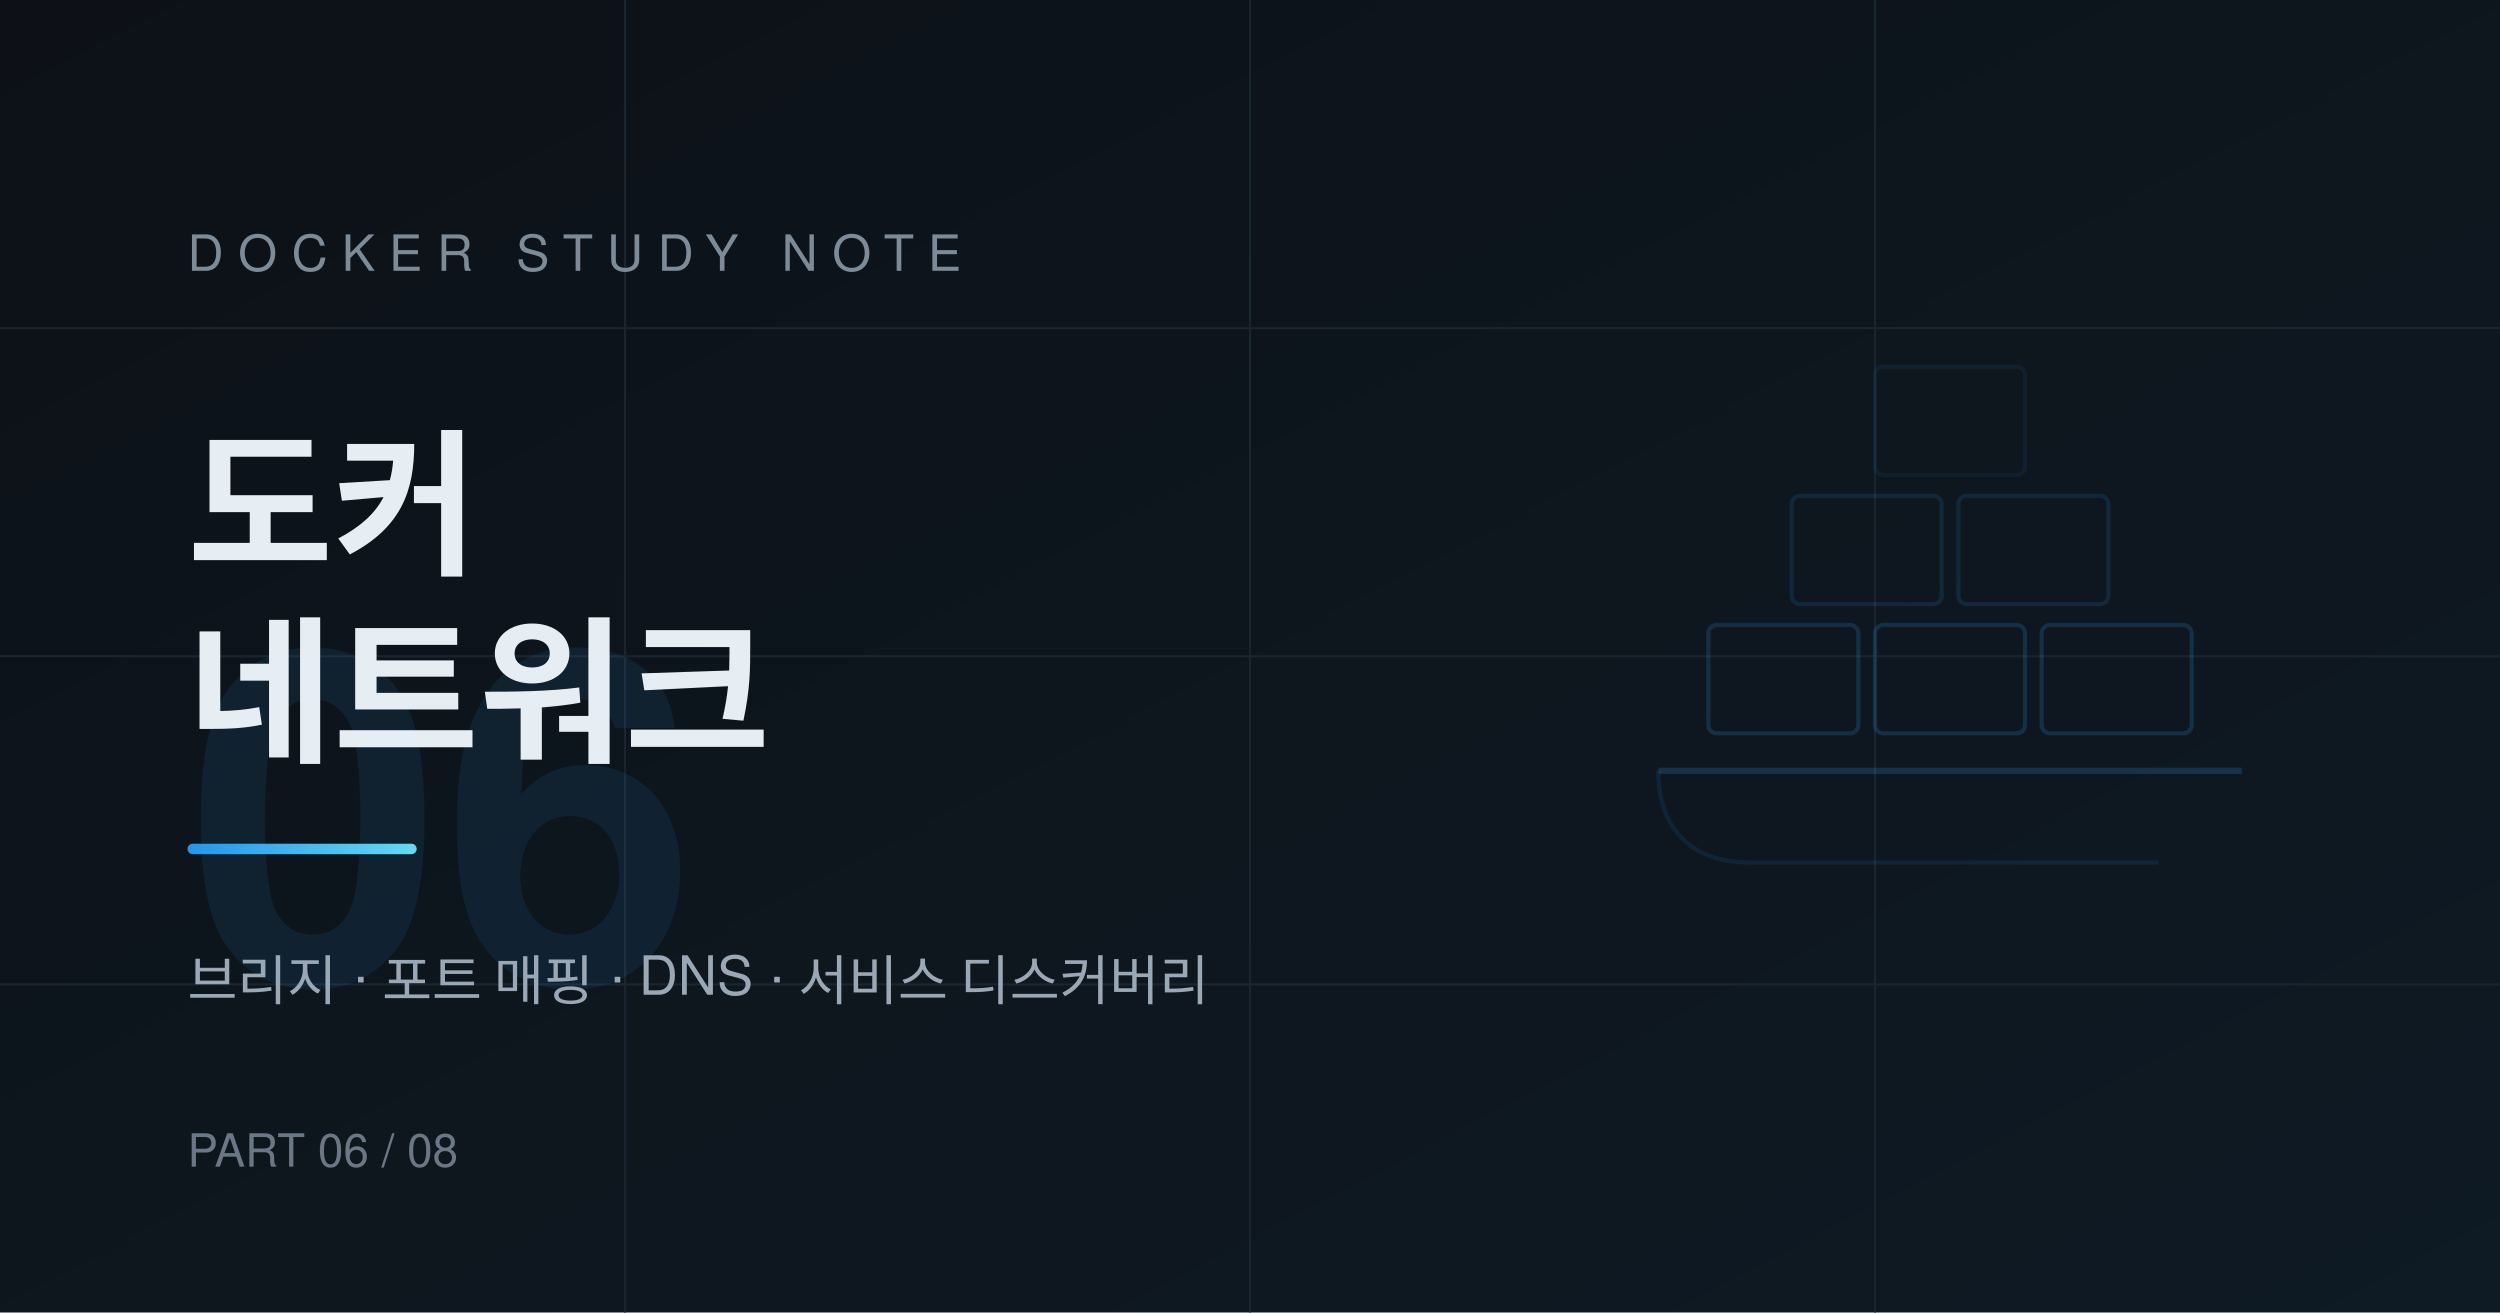
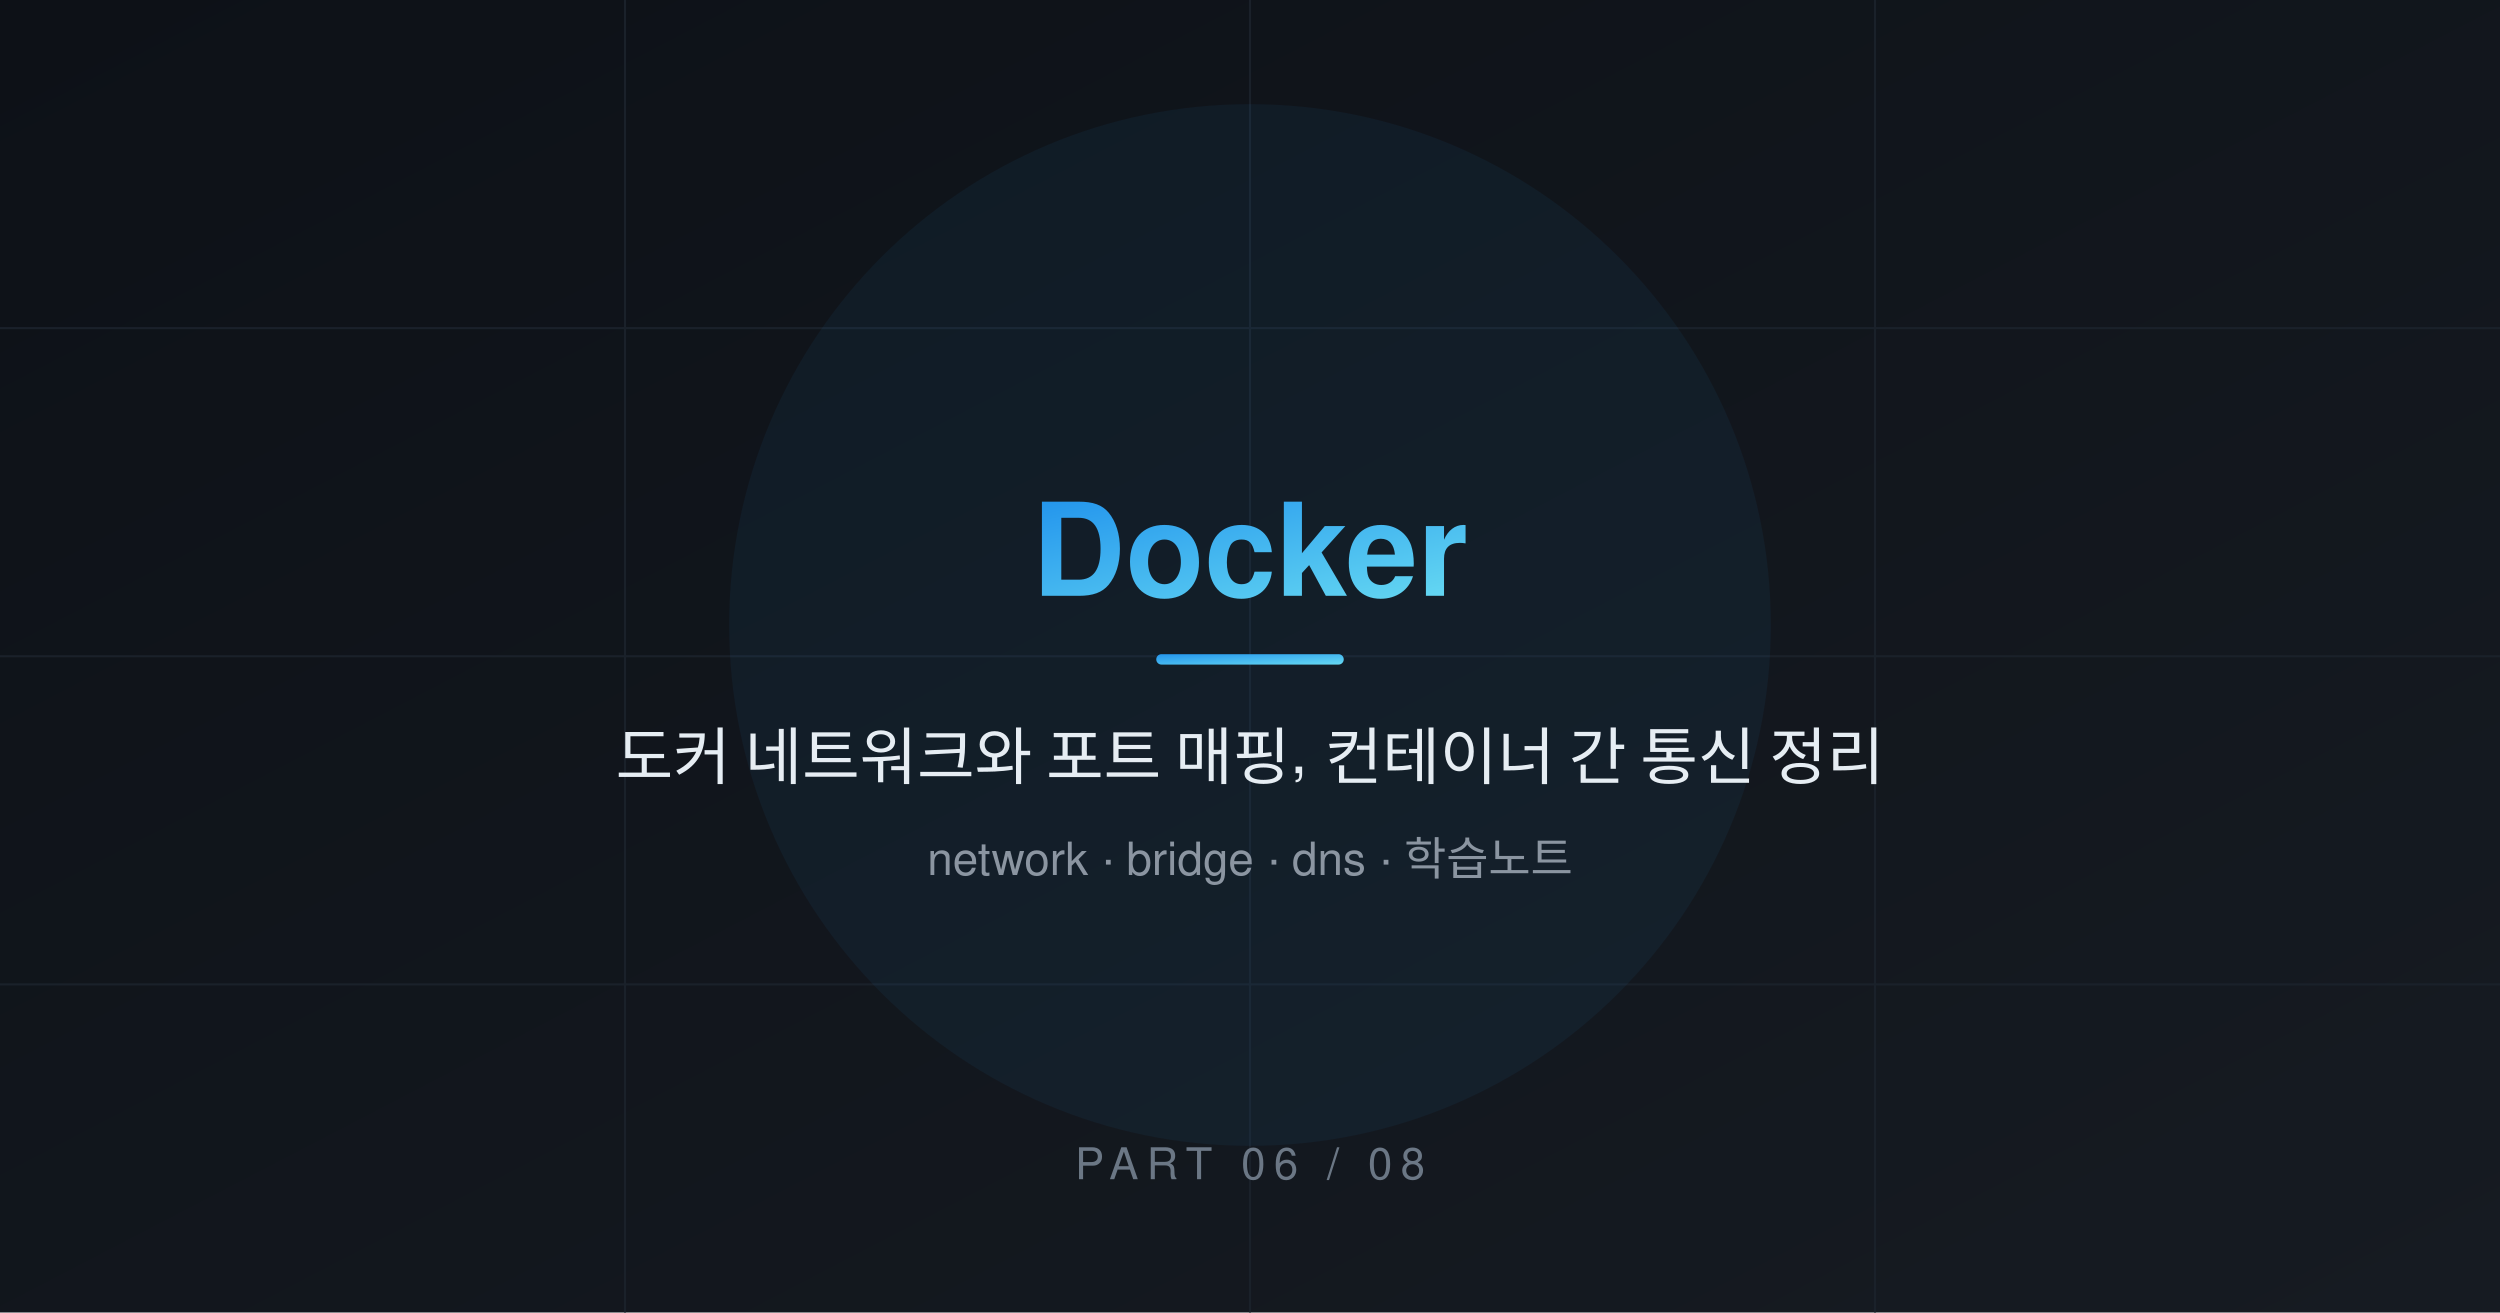
<svg xmlns="http://www.w3.org/2000/svg" viewBox="0 0 1200 630" width="1200" height="630">
  <defs>
    <linearGradient id="bg" x1="0" y1="0" x2="1" y2="1">
      <stop offset="0%" stop-color="#0d1117" />
-       <stop offset="100%" stop-color="#0e1a24" />
+       <stop offset="100%" stop-color="#161b22" />
    </linearGradient>
-     <linearGradient id="accent" x1="0" y1="0" x2="1" y2="0">
+     <linearGradient id="accent" x1="0" y1="0" x2="1" y2="1">
      <stop offset="0%" stop-color="#2496ed" />
      <stop offset="100%" stop-color="#66d9f2" />
    </linearGradient>
  </defs>
  <rect width="1200" height="630" fill="url(#bg)" />
-   <g stroke="#1a2530" stroke-width="1">
+   <g stroke="#1a212a" stroke-width="1">
    <path d="M0 157.5H1200M0 315H1200M0 472.5H1200M300 0V630M600 0V630M900 0V630" />
  </g>
-   <g opacity="0.55" fill="none" stroke="#2496ed" stroke-width="2">
-     <rect x="820" y="300" width="72" height="52" rx="4" opacity="0.35" />
-     <rect x="900" y="300" width="72" height="52" rx="4" opacity="0.35" />
-     <rect x="980" y="300" width="72" height="52" rx="4" opacity="0.35" />
-     <rect x="860" y="238" width="72" height="52" rx="4" opacity="0.25" />
-     <rect x="940" y="238" width="72" height="52" rx="4" opacity="0.25" />
-     <rect x="900" y="176" width="72" height="52" rx="4" opacity="0.15" />
-     <path d="M796 370H1076" stroke-width="3" opacity="0.4" />
-     <path d="M796 370c0 26 14 44 44 44h196" opacity="0.2" />
-   </g>
-   <text x="90" y="130" font-family="'Helvetica Neue', Helvetica, Arial, 'Apple SD Gothic Neo', 'Malgun Gothic', sans-serif" font-size="24" fill="#7d8b99" letter-spacing="7">DOCKER STUDY NOTE</text>
-   <text x="90" y="470" font-family="'Helvetica Neue', Helvetica, Arial, 'Apple SD Gothic Neo', 'Malgun Gothic', sans-serif" font-size="220" font-weight="bold" fill="#2496ed" opacity="0.10">06</text>
-   <g font-family="'Helvetica Neue', Helvetica, Arial, 'Apple SD Gothic Neo', 'Malgun Gothic', sans-serif" font-size="76" font-weight="bold" fill="#e6edf3">
-     <text x="90" y="270">도커</text>
-     <text x="90" y="360">네트워크</text>
-   </g>
-   <rect x="90" y="405" width="110" height="5" rx="2.5" fill="url(#accent)" />
-   <text x="90" y="480" font-family="'Helvetica Neue', Helvetica, Arial, 'Apple SD Gothic Neo', 'Malgun Gothic', sans-serif" font-size="26" fill="#9aa7b4">브리지 · 포트 매핑 · DNS · 서비스 디스커버리</text>
-   <text x="90" y="560" font-family="'Helvetica Neue', Helvetica, Arial, 'Apple SD Gothic Neo', 'Malgun Gothic', sans-serif" font-size="22" fill="#6b7785">PART 06 / 08</text>
+   <circle cx="600" cy="300" r="250" fill="#2496ed" opacity="0.06" />
+   <text x="600" y="286" text-anchor="middle" font-family="'Helvetica Neue', Helvetica, Arial, 'Apple SD Gothic Neo', 'Malgun Gothic', sans-serif" font-size="62" font-weight="bold" fill="url(#accent)">Docker</text>
+   <rect x="555" y="314" width="90" height="5" rx="2.5" fill="url(#accent)" />
+   <text x="600" y="374" text-anchor="middle" font-family="'Helvetica Neue', Helvetica, Arial, 'Apple SD Gothic Neo', 'Malgun Gothic', sans-serif" font-size="30" fill="#e6edf3">도커 네트워크와 포트 매핑, 컨테이너 간 통신 정리</text>
+   <text x="600" y="420" text-anchor="middle" font-family="'Helvetica Neue', Helvetica, Arial, 'Apple SD Gothic Neo', 'Malgun Gothic', sans-serif" font-size="22" fill="#8b95a1">network · bridge · dns · 학습노트</text>
+   <text x="600" y="566" text-anchor="middle" font-family="'Helvetica Neue', Helvetica, Arial, 'Apple SD Gothic Neo', 'Malgun Gothic', sans-serif" font-size="21" fill="#6b7785" letter-spacing="4">PART 06 / 08</text>
</svg>
